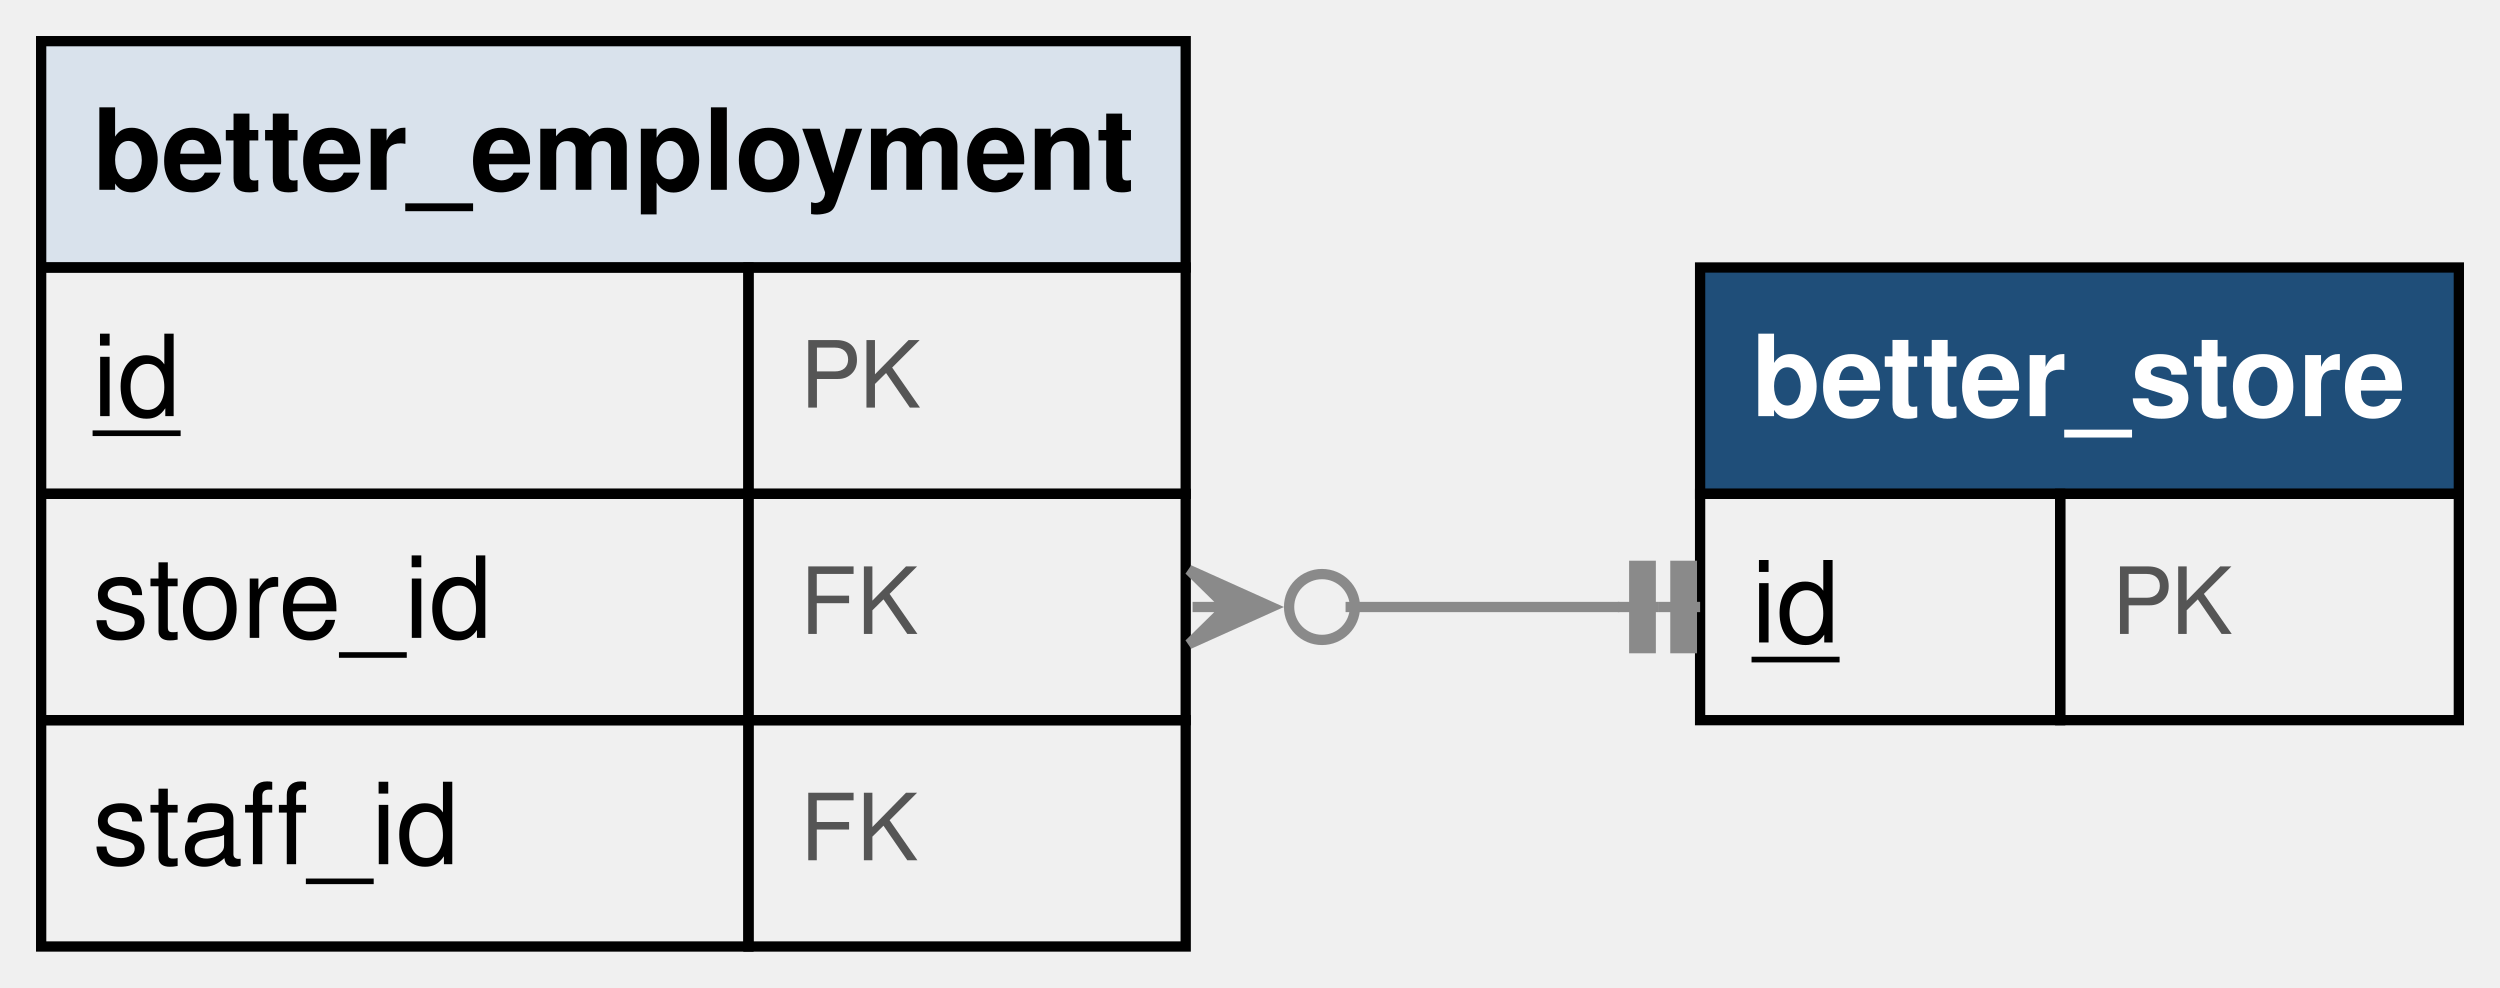
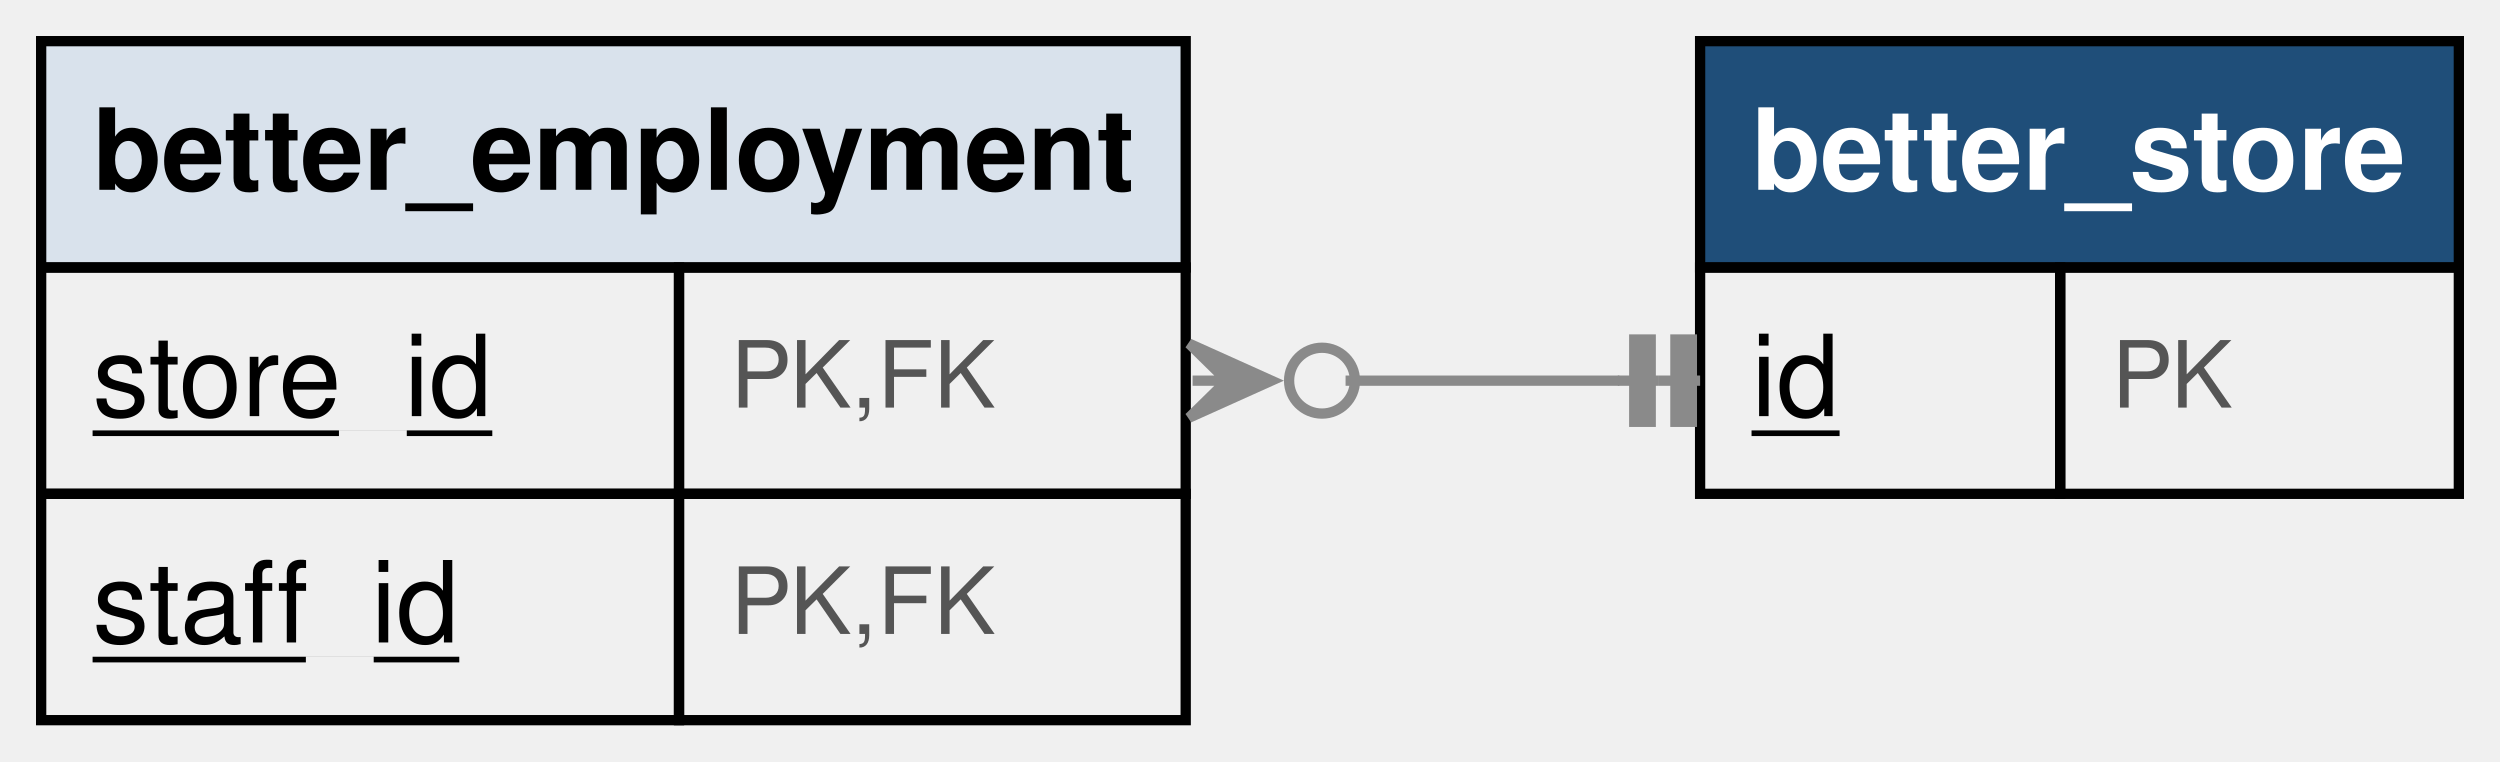
- <svg xmlns="http://www.w3.org/2000/svg" width="243pt" height="96pt" viewBox="0.00 0.00 243.00 96.00">
-   <g id="graph0" class="graph" transform="scale(1 1) rotate(0) translate(4 92)">
+ <svg xmlns="http://www.w3.org/2000/svg" width="243pt" height="74pt" viewBox="0.00 0.00 243.00 74.00">
+   <g id="graph0" class="graph" transform="scale(1 1) rotate(0) translate(4 70)">
    <g id="node1" class="node">
      <polygon fill="#1f4e79" stroke="none" points="161.25,-44 161.25,-66 235,-66 235,-44 161.25,-44" />
      <polygon fill="none" stroke="black" points="161.25,-44 161.25,-66 235,-66 235,-44 161.25,-44" />
      <text xml:space="preserve" text-anchor="start" x="166.25" y="-51.55" font-family="Helvetica,sans-Serif" font-weight="bold" font-size="11.00" fill="white">better_store</text>
      <polygon fill="none" stroke="black" points="161.25,-22 161.25,-44 196.25,-44 196.25,-22 161.25,-22" />
      <text xml:space="preserve" text-anchor="start" x="166.25" y="-29.55" font-family="Helvetica,sans-Serif" text-decoration="underline" font-size="11.00">id</text>
      <polygon fill="none" stroke="black" points="196.25,-22 196.25,-44 235,-44 235,-22 196.25,-22" />
      <text xml:space="preserve" text-anchor="start" x="201.25" y="-30.38" font-family="Helvetica,sans-Serif" font-size="9.00" fill="#555555">PK</text>
    </g>
    <g id="node2" class="node">
-       <polygon fill="#d9e2ec" stroke="none" points="0,-66 0,-88 111.25,-88 111.25,-66 0,-66" />
-       <polygon fill="none" stroke="black" points="0,-66 0,-88 111.25,-88 111.25,-66 0,-66" />
-       <text xml:space="preserve" text-anchor="start" x="5" y="-73.55" font-family="Helvetica,sans-Serif" font-weight="bold" font-size="11.00">better_employment</text>
-       <polygon fill="none" stroke="black" points="0,-44 0,-66 68.75,-66 68.75,-44 0,-44" />
-       <text xml:space="preserve" text-anchor="start" x="5" y="-51.55" font-family="Helvetica,sans-Serif" text-decoration="underline" font-size="11.00">id</text>
-       <polygon fill="none" stroke="black" points="68.75,-44 68.75,-66 111.25,-66 111.25,-44 68.75,-44" />
-       <text xml:space="preserve" text-anchor="start" x="73.75" y="-52.38" font-family="Helvetica,sans-Serif" font-size="9.00" fill="#555555">PK</text>
-       <polygon fill="none" stroke="black" points="0,-22 0,-44 68.75,-44 68.75,-22 0,-22" />
-       <text xml:space="preserve" text-anchor="start" x="5" y="-30" font-family="Helvetica,sans-Serif" font-size="11.00">store_id</text>
-       <polygon fill="none" stroke="black" points="68.75,-22 68.75,-44 111.25,-44 111.25,-22 68.75,-22" />
-       <text xml:space="preserve" text-anchor="start" x="73.75" y="-30.38" font-family="Helvetica,sans-Serif" font-size="9.00" fill="#555555">FK</text>
-       <polygon fill="none" stroke="black" points="0,0 0,-22 68.75,-22 68.75,0 0,0" />
-       <text xml:space="preserve" text-anchor="start" x="5" y="-8" font-family="Helvetica,sans-Serif" font-size="11.00">staff_id</text>
-       <polygon fill="none" stroke="black" points="68.75,0 68.75,-22 111.25,-22 111.25,0 68.75,0" />
-       <text xml:space="preserve" text-anchor="start" x="73.75" y="-8.38" font-family="Helvetica,sans-Serif" font-size="9.00" fill="#555555">FK</text>
+       <polygon fill="#d9e2ec" stroke="none" points="0,-44 0,-66 111.25,-66 111.25,-44 0,-44" />
+       <polygon fill="none" stroke="black" points="0,-44 0,-66 111.25,-66 111.25,-44 0,-44" />
+       <text xml:space="preserve" text-anchor="start" x="5" y="-51.55" font-family="Helvetica,sans-Serif" font-weight="bold" font-size="11.00">better_employment</text>
+       <polygon fill="none" stroke="black" points="0,-22 0,-44 62,-44 62,-22 0,-22" />
+       <text xml:space="preserve" text-anchor="start" x="5" y="-29.55" font-family="Helvetica,sans-Serif" text-decoration="underline" font-size="11.00">store_id</text>
+       <polygon fill="none" stroke="black" points="62,-22 62,-44 111.25,-44 111.25,-22 62,-22" />
+       <text xml:space="preserve" text-anchor="start" x="67" y="-30.38" font-family="Helvetica,sans-Serif" font-size="9.00" fill="#555555">PK,FK</text>
+       <polygon fill="none" stroke="black" points="0,0 0,-22 62,-22 62,0 0,0" />
+       <text xml:space="preserve" text-anchor="start" x="5" y="-7.55" font-family="Helvetica,sans-Serif" text-decoration="underline" font-size="11.00">staff_id</text>
+       <polygon fill="none" stroke="black" points="62,0 62,-22 111.25,-22 111.25,0 62,0" />
+       <text xml:space="preserve" text-anchor="start" x="67" y="-8.38" font-family="Helvetica,sans-Serif" font-size="9.00" fill="#555555">PK,FK</text>
    </g>
    <g id="edge1" class="edge">
      <path fill="none" stroke="#8a8a8a" d="M126.79,-33C135.92,-33 142.51,-33 153.4,-33" />
      <polygon fill="#8a8a8a" stroke="#8a8a8a" points="119.58,-33 111.58,-29.4 115.25,-33 111.92,-33 111.92,-33 111.92,-33 115.25,-33 111.58,-36.6 119.58,-33" />
      <ellipse fill="none" stroke="#8a8a8a" cx="124.5" cy="-33" rx="3.2" ry="3.2" />
      <polygon fill="#8a8a8a" stroke="#8a8a8a" points="160.45,-29 160.45,-37 158.85,-37 158.85,-29 160.45,-29" />
      <polyline fill="none" stroke="#8a8a8a" points="161.25,-33 157.25,-33" />
      <polygon fill="#8a8a8a" stroke="#8a8a8a" points="156.45,-29 156.45,-37 154.85,-37 154.85,-29 156.45,-29" />
      <polyline fill="none" stroke="#8a8a8a" points="157.25,-33 153.25,-33" />
    </g>
  </g>
</svg>
